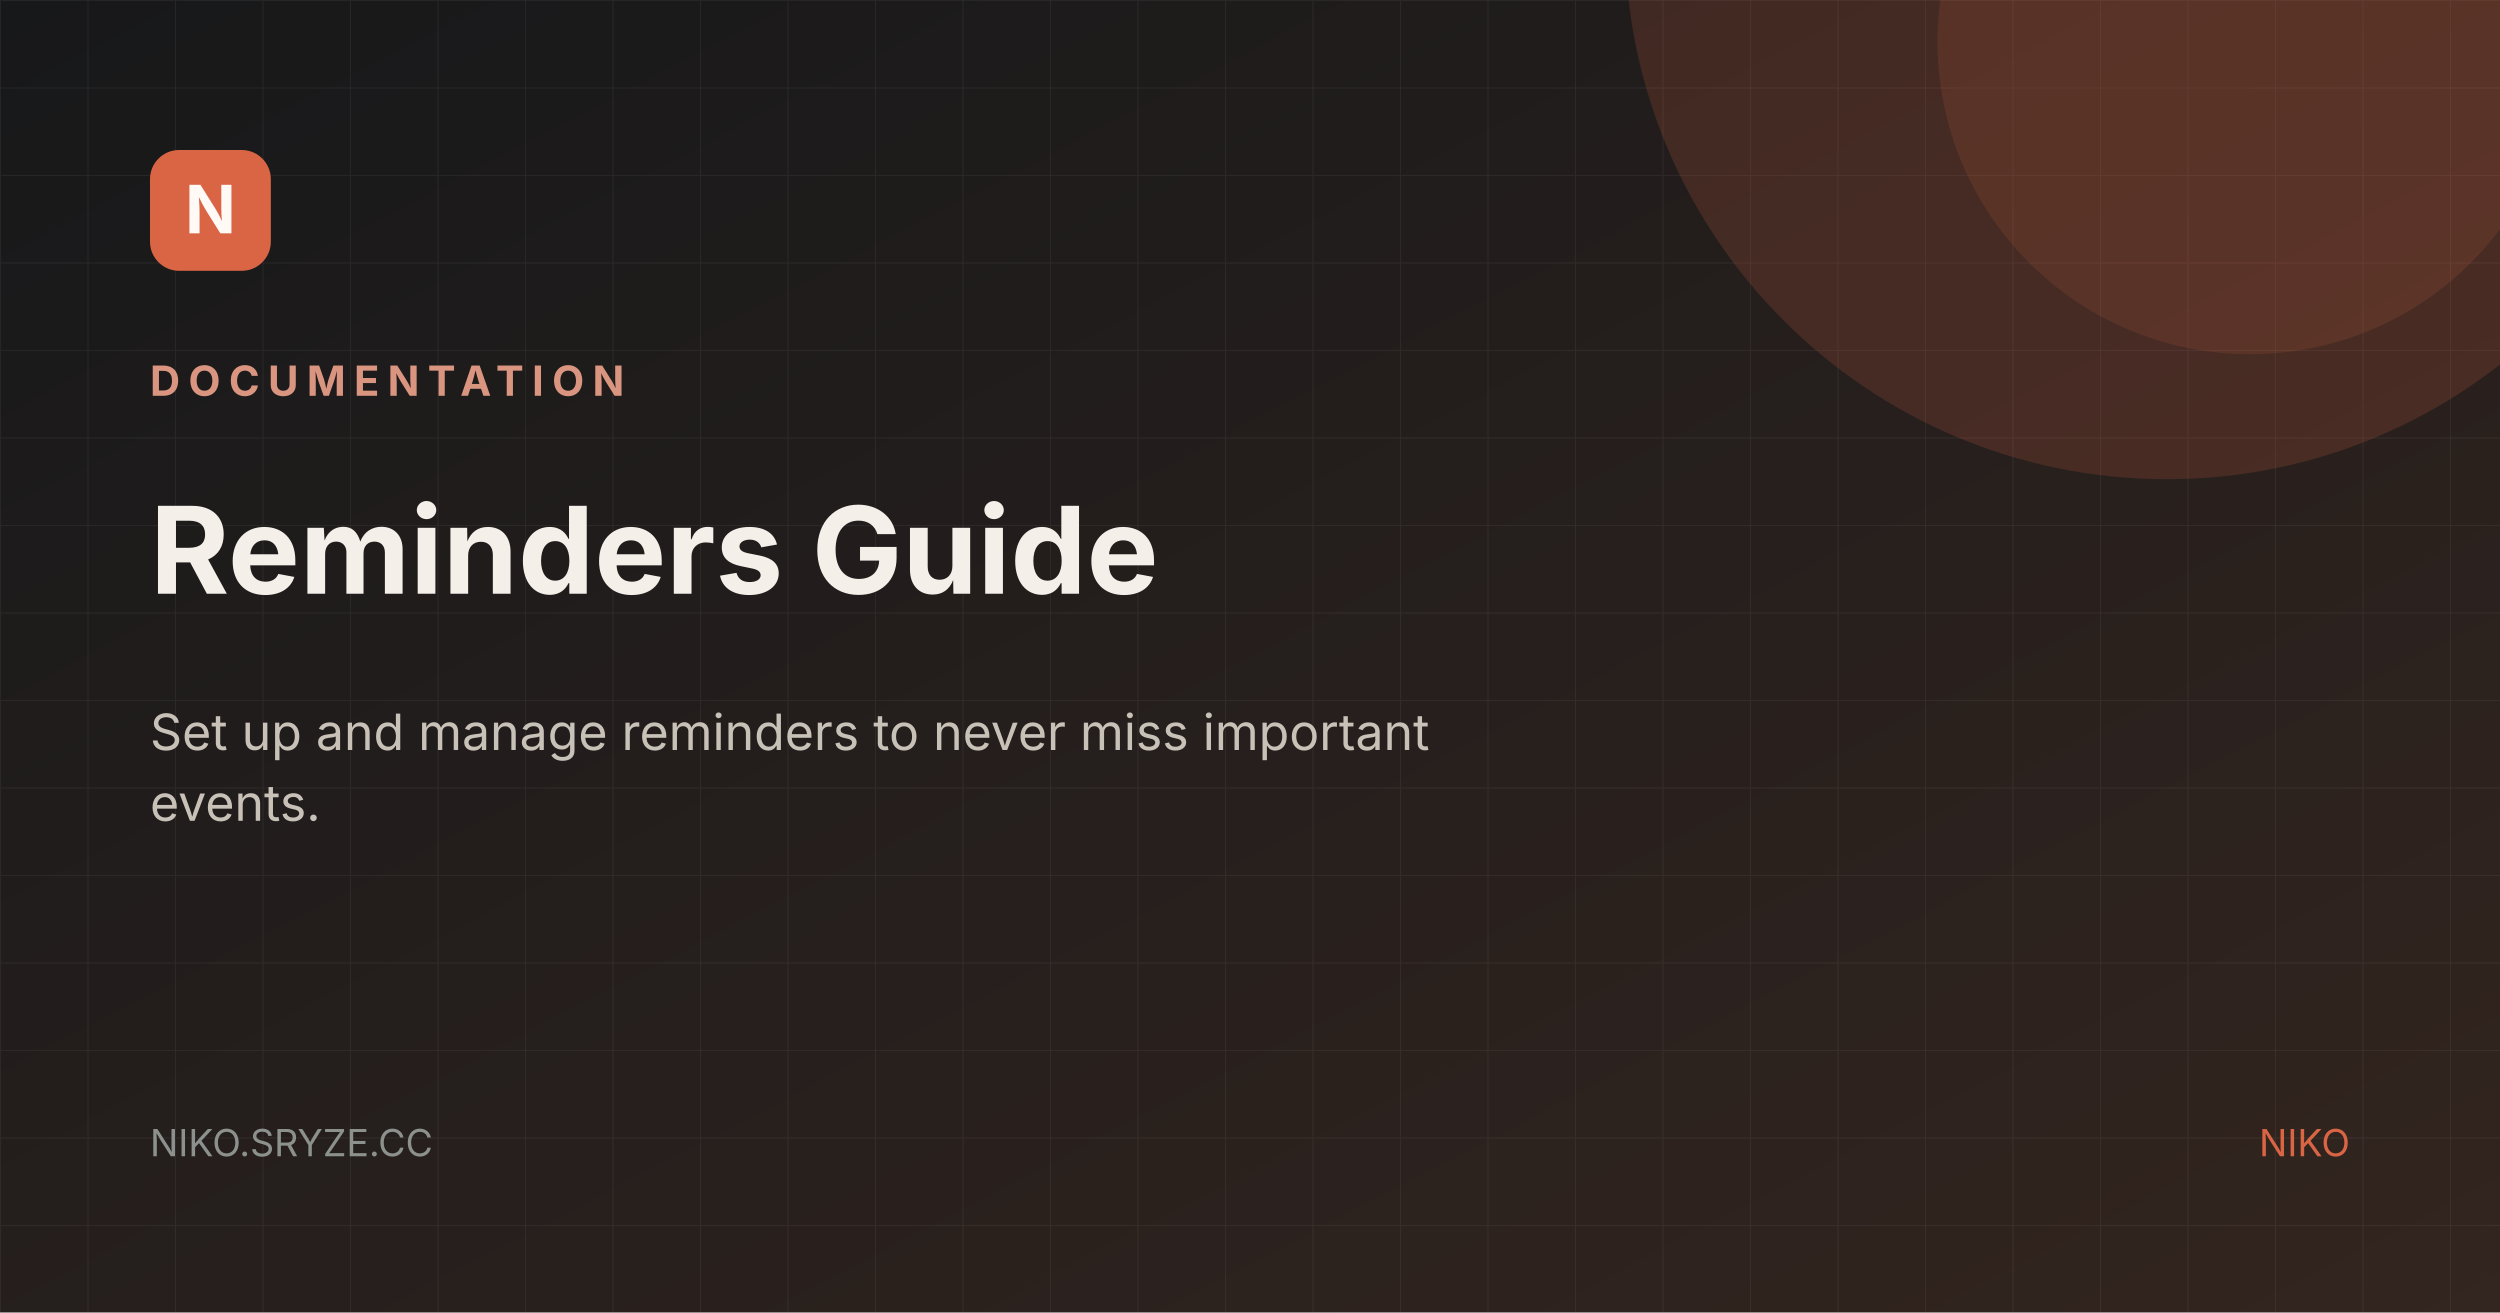
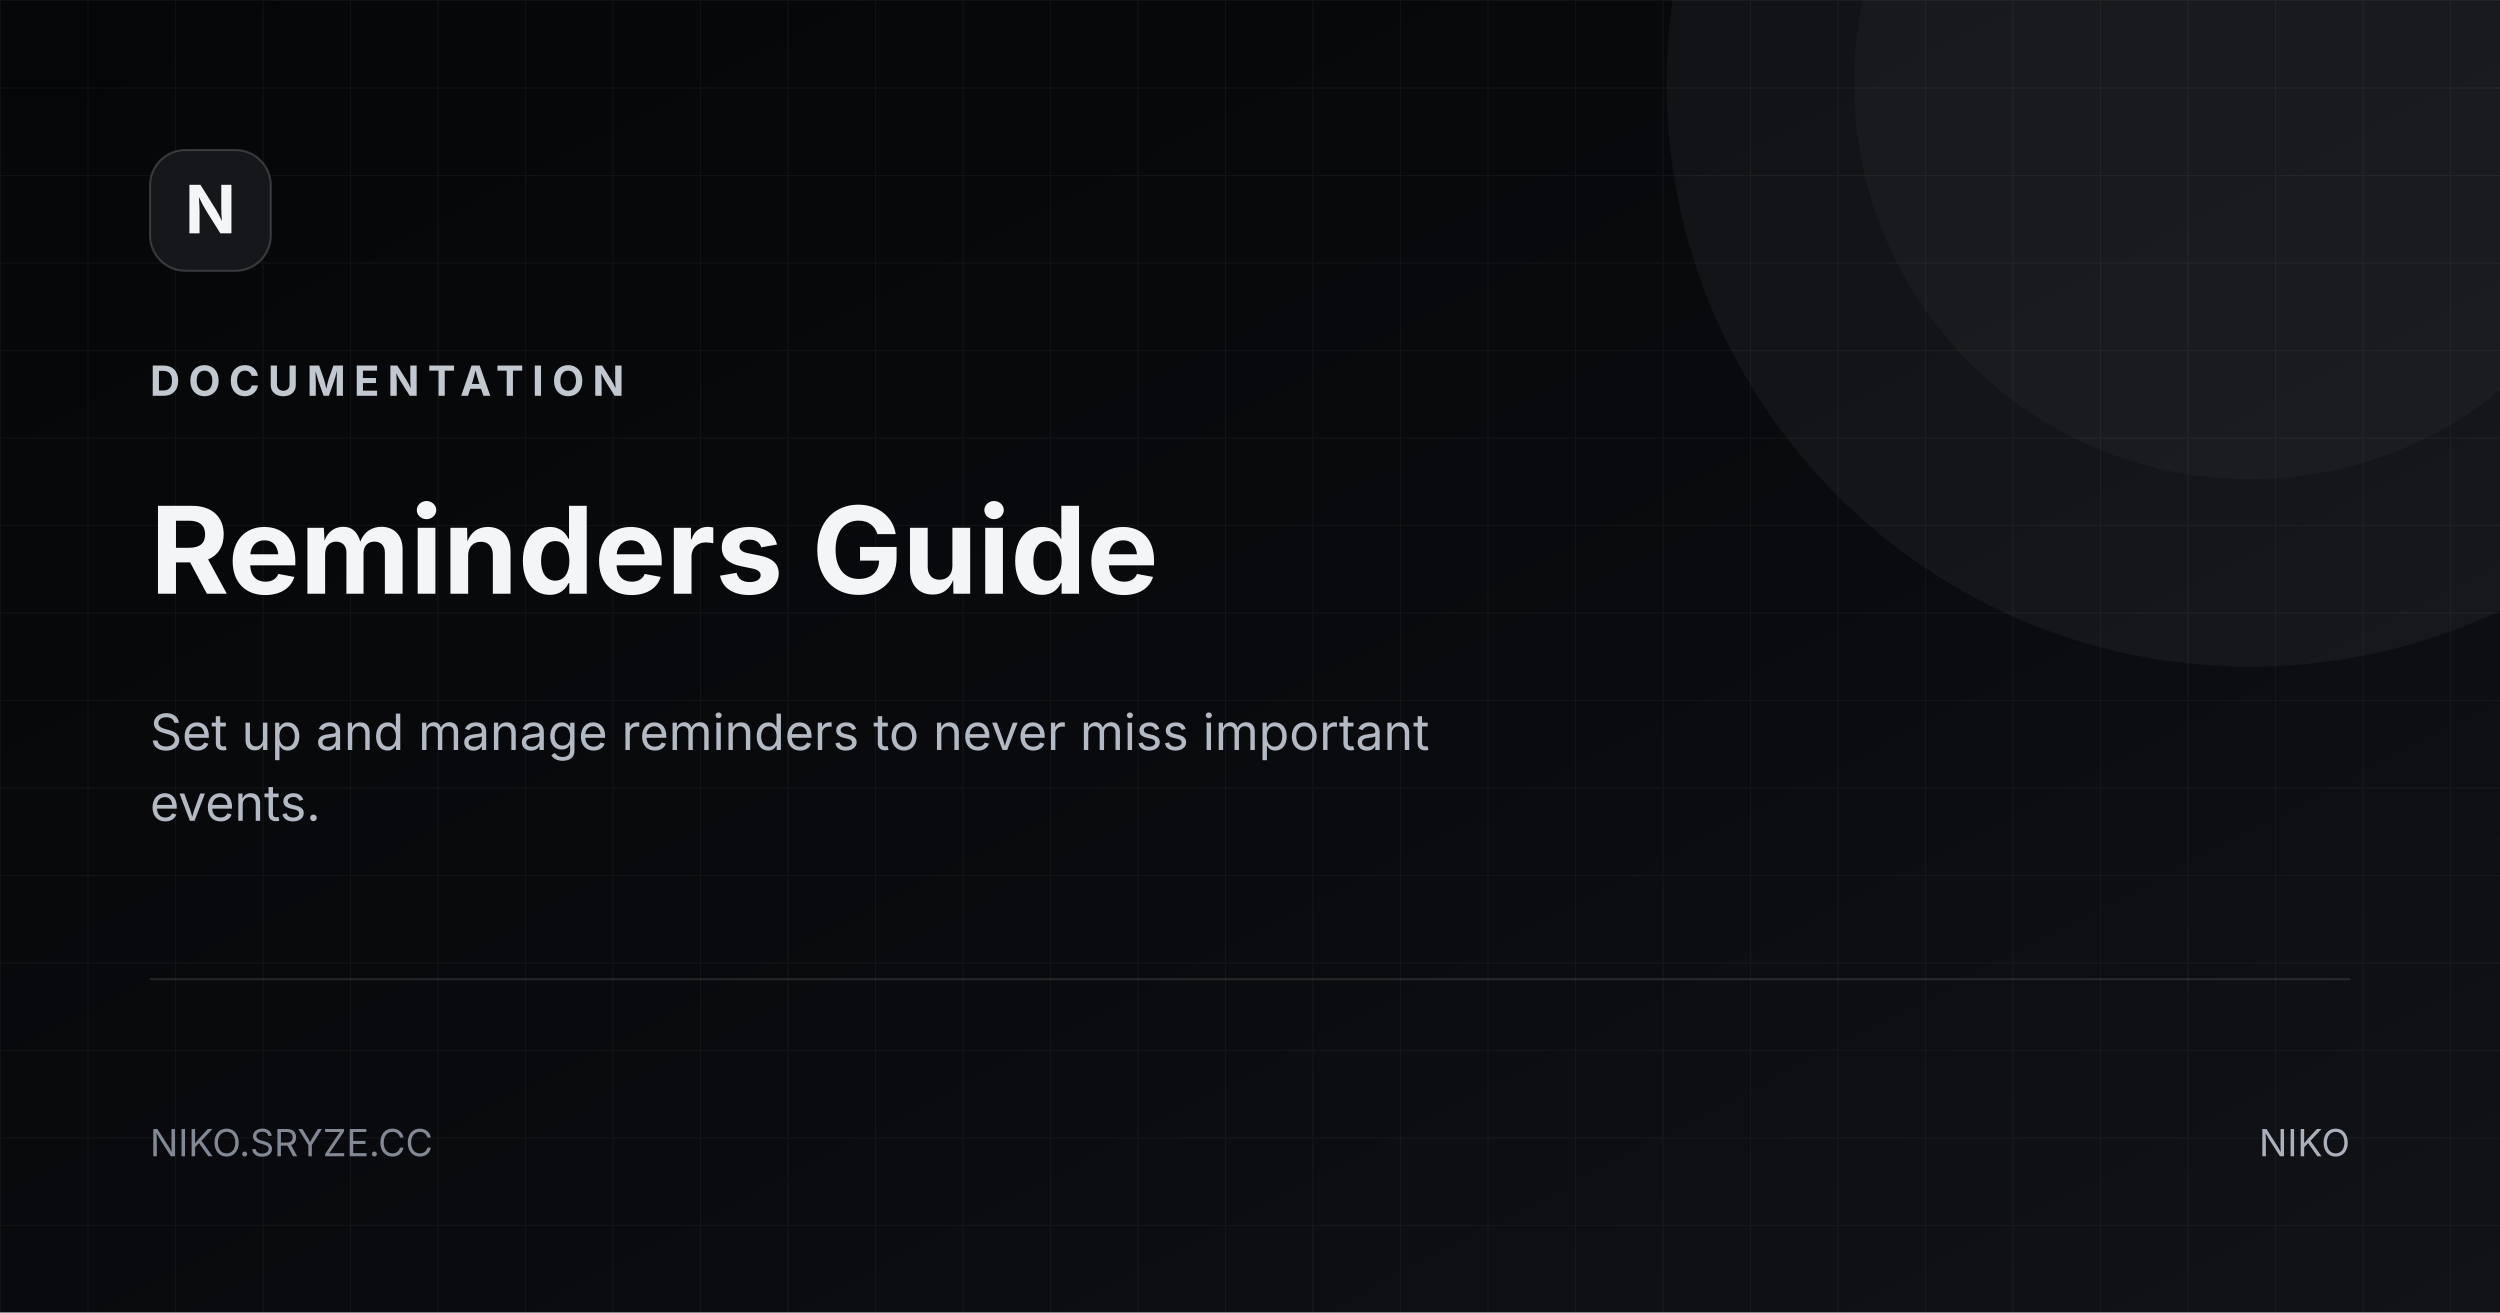
<svg xmlns="http://www.w3.org/2000/svg" width="1200" height="630" viewBox="0 0 1200 630">
  <defs>
    <linearGradient id="bg" x1="0" y1="0" x2="1" y2="1">
-       <stop stop-color="#17181a" />
-       <stop offset="1" stop-color="#33251f" />
+       <stop stop-color="#050607" />
+       <stop offset=".58" stop-color="#0a0b0e" />
+       <stop offset="1" stop-color="#111317" />
    </linearGradient>
    <pattern id="grid" width="42" height="42" patternUnits="userSpaceOnUse">
-       <path d="M42 0H0V42" fill="none" stroke="#f4f0e9" stroke-opacity=".06" />
+       <path d="M42 0H0V42" fill="none" stroke="#dce1e8" stroke-opacity=".045" />
    </pattern>
  </defs>
  <rect width="1200" height="630" fill="url(#bg)" />
  <rect width="1200" height="630" fill="url(#grid)" />
-   <circle cx="1040" cy="-30" r="260" fill="#d96545" fill-opacity=".18" />
-   <circle cx="1080" cy="20" r="150" fill="#d96545" fill-opacity=".14" />
-   <rect x="72" y="72" width="58" height="58" rx="14" fill="#d96545" />
-   <text x="101" y="112" text-anchor="middle" fill="#fffaf5" font-family="Inter,sans-serif" font-size="32" font-weight="700">N</text>
-   <text x="72" y="190" fill="#d9957f" font-family="Inter,sans-serif" font-size="20" font-weight="700" letter-spacing="4">DOCUMENTATION</text>
-   <text x="72" y="285" fill="#f4f0e9" font-family="Inter,sans-serif" font-size="58" font-weight="700">Reminders Guide</text>
-   <text x="72" y="360" fill="#c8c1b8" font-family="Inter,sans-serif" font-size="24">Set up and manage reminders to never miss important</text>
-   <text x="72" y="394" fill="#c8c1b8" font-family="Inter,sans-serif" font-size="24">events.</text>
-   <text x="72" y="555" fill="#8c918e" font-family="Inter,sans-serif" font-size="18">NIKO.SRYZE.CC</text>
-   <text x="1128" y="555" text-anchor="end" fill="#d96545" font-family="Inter,sans-serif" font-size="18">NIKO</text>
+   <circle cx="1080" cy="40" r="280" fill="#aab1ba" fill-opacity=".065" />
+   <circle cx="1080" cy="40" r="190" fill="#d5d9df" fill-opacity=".035" />
+   <path d="M72 470H1128" stroke="#dce1e8" stroke-opacity=".12" />
+   <rect x="72" y="72" width="58" height="58" rx="17" fill="#15171b" stroke="#dce1e8" stroke-opacity=".2" />
+   <text x="101" y="112" text-anchor="middle" fill="#f4f5f7" font-family="Inter,sans-serif" font-size="32" font-weight="700">N</text>
+   <text x="72" y="190" fill="#c2c8d0" font-family="Inter,sans-serif" font-size="20" font-weight="700" letter-spacing="4">DOCUMENTATION</text>
+   <text x="72" y="285" fill="#f4f5f7" font-family="Inter,sans-serif" font-size="58" font-weight="700">Reminders Guide</text>
+   <text x="72" y="360" fill="#b4bac3" font-family="Inter,sans-serif" font-size="24">Set up and manage reminders to never miss important</text>
+   <text x="72" y="394" fill="#b4bac3" font-family="Inter,sans-serif" font-size="24">events.</text>
+   <text x="72" y="555" fill="#828994" font-family="Inter,sans-serif" font-size="18">NIKO.SRYZE.CC</text>
+   <text x="1128" y="555" text-anchor="end" fill="#aab1ba" font-family="Inter,sans-serif" font-size="18">NIKO</text>
</svg>
